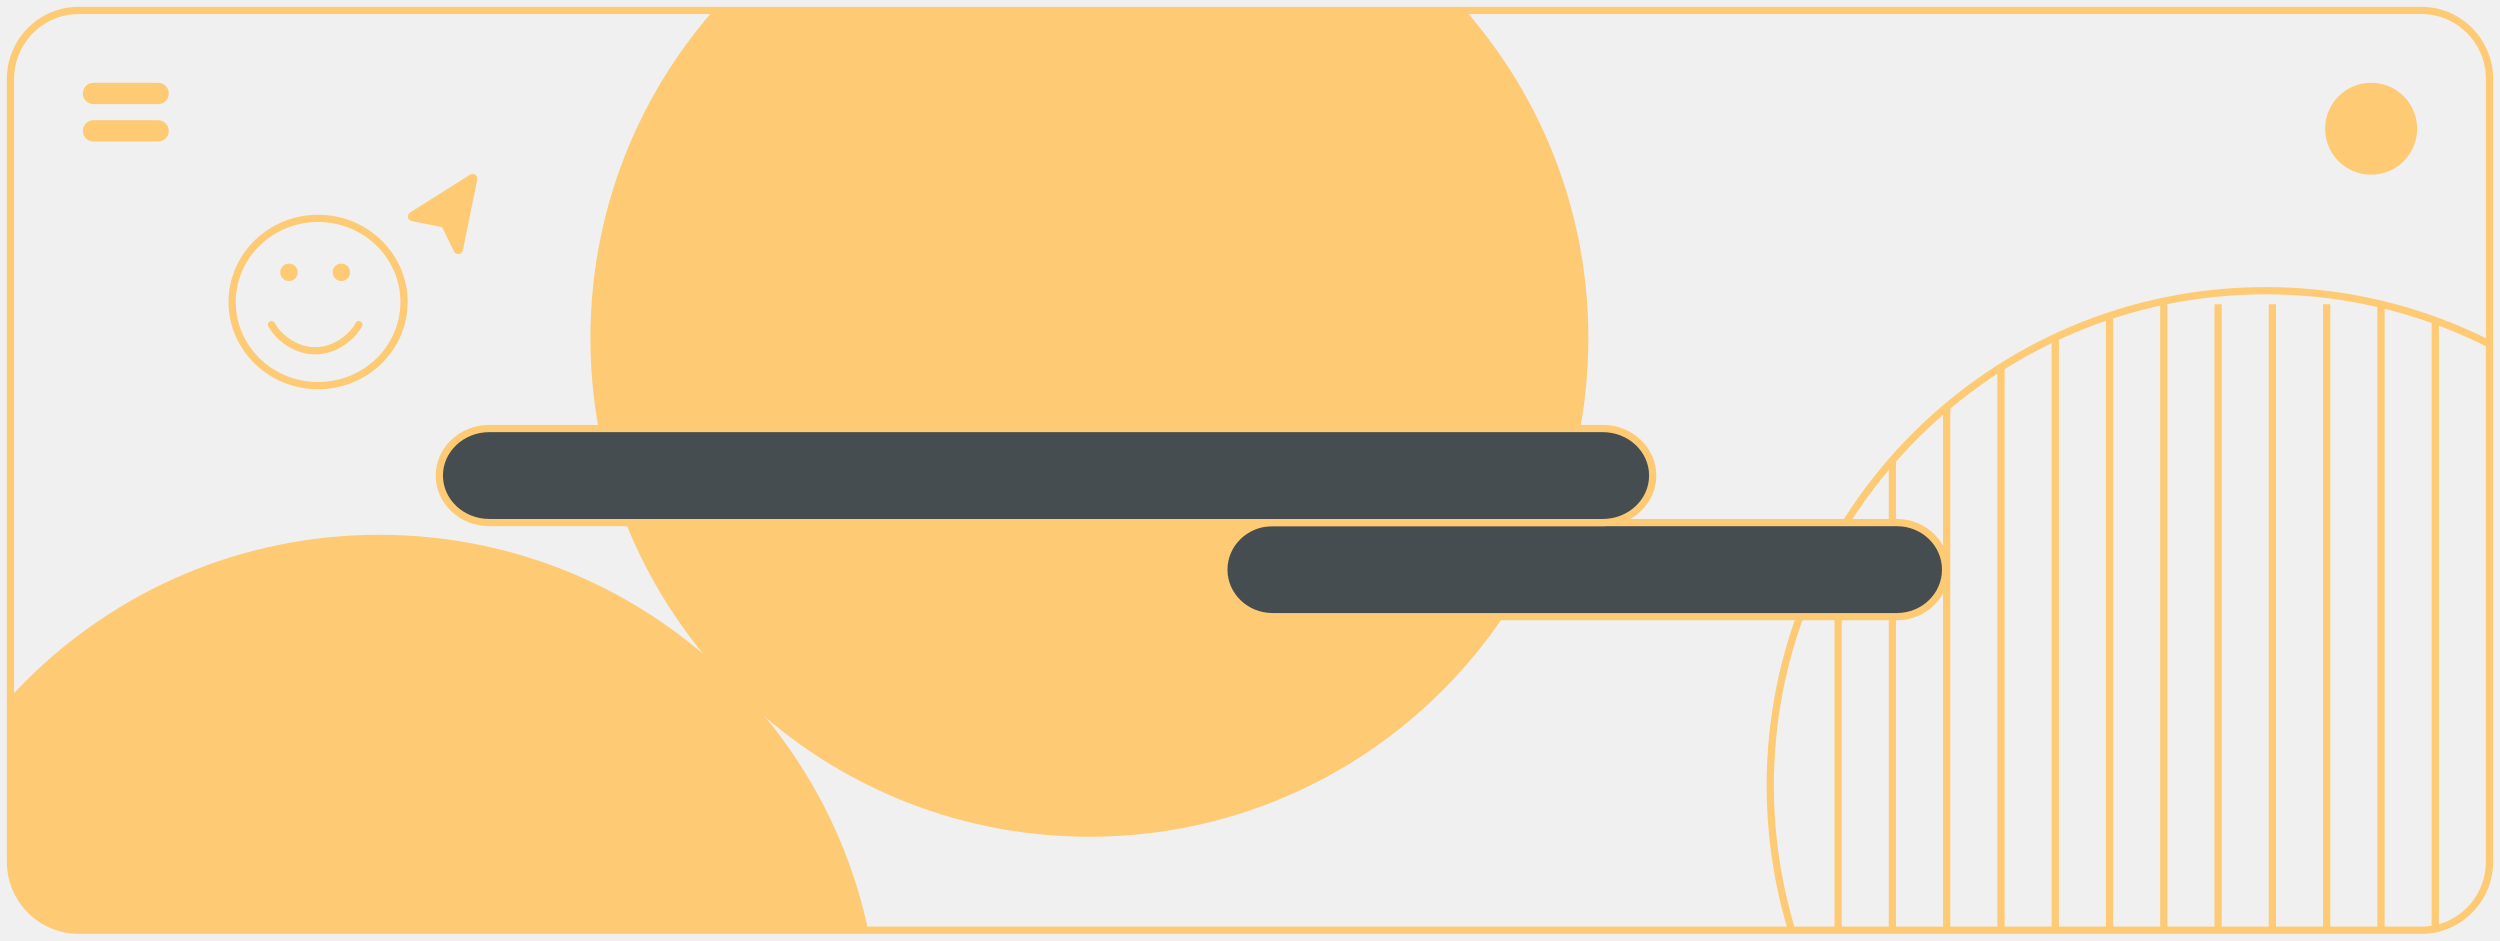
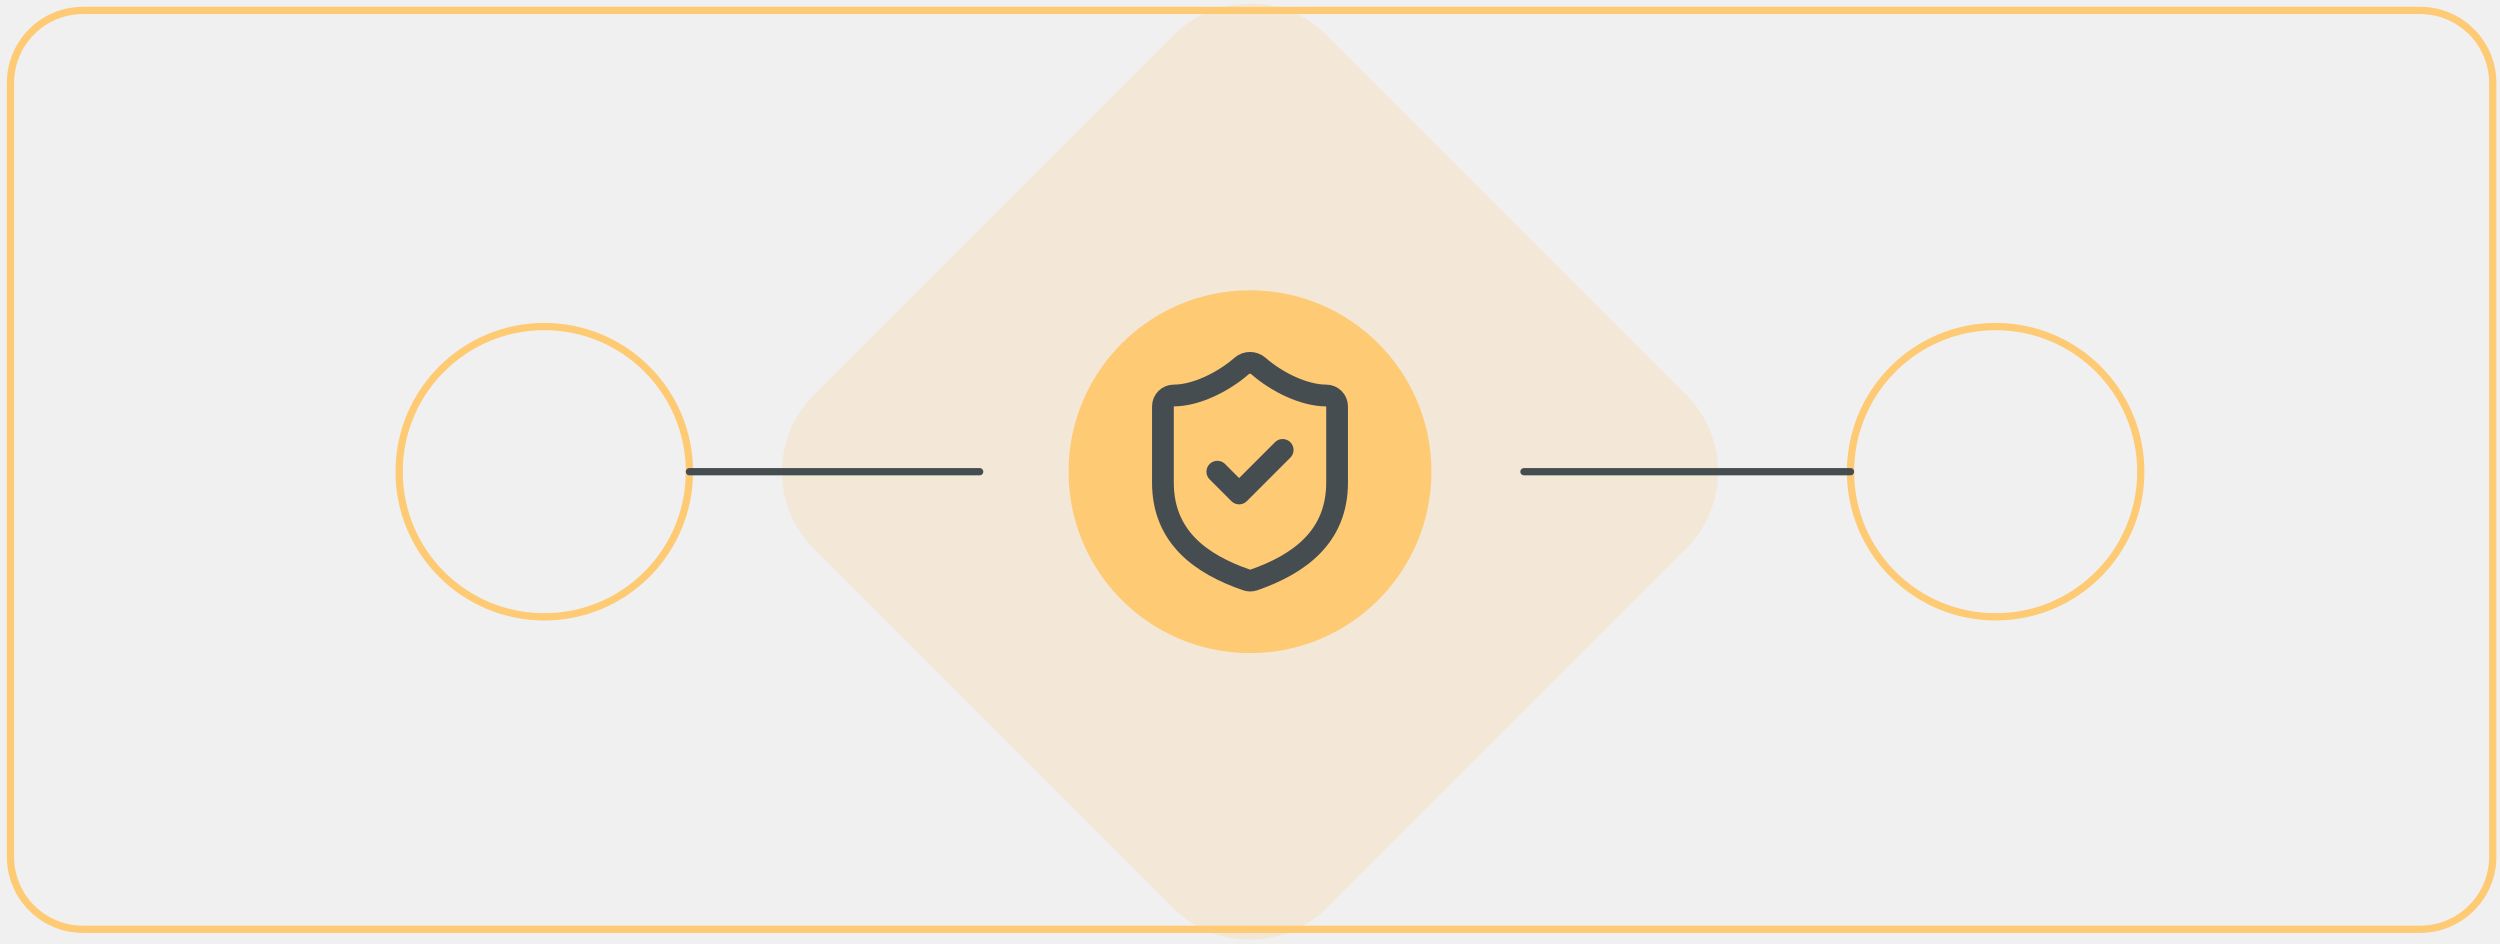
- <svg xmlns="http://www.w3.org/2000/svg" viewBox="0 0 691 260" fill="none">
-   <g transform="translate(691, 0) scale(-1, 1)">
-     <mask id="mask0_37_107" style="mask-type:luminance" maskUnits="userSpaceOnUse" x="2" y="2" width="687" height="255">
-       <path d="M668.101 2.889H22.898C11.848 2.889 2.891 11.839 2.891 22.879V236.525C2.891 247.565 11.848 256.515 22.898 256.515H668.101C679.152 256.515 688.109 247.565 688.109 236.525V22.879C688.109 11.839 679.152 2.889 668.101 2.889Z" fill="white" />
-     </mask>
-     <g mask="url(#mask0_37_107)">
-       <path d="M389.889 230.279C465.506 230.279 526.808 169.027 526.808 93.47C526.808 17.913 465.506 -43.338 389.889 -43.338C314.272 -43.338 252.971 17.913 252.971 93.47C252.971 169.027 314.272 230.279 389.889 230.279Z" fill="#FECA74" stroke="#FECA74" stroke-width="2" />
-       <path d="M64.785 353.967C140.403 353.967 201.704 292.717 201.704 217.16C201.704 141.603 140.403 80.352 64.785 80.352C-10.833 80.352 -72.133 141.603 -72.133 217.16C-72.133 292.717 -10.833 353.967 64.785 353.967Z" stroke="#FECA74" stroke-width="2" />
-       <path d="M586.202 423.933C662.51 423.933 724.371 362.122 724.371 285.876C724.371 209.629 662.51 147.819 586.202 147.819C509.892 147.819 448.031 209.629 448.031 285.876C448.031 362.122 509.892 423.933 586.202 423.933Z" fill="#FECA74" />
-       <path d="M35.616 48.295C42.64 48.295 48.334 42.606 48.334 35.587C48.334 28.569 42.64 22.879 35.616 22.879C28.592 22.879 22.898 28.569 22.898 35.587C22.898 42.606 28.592 48.295 35.616 48.295Z" fill="#FECA74" />
-       <path d="M665.147 22.879H647.302C645.669 22.879 644.345 24.201 644.345 25.832C644.345 27.463 645.669 28.785 647.302 28.785H665.147C666.781 28.785 668.102 27.463 668.102 25.832C668.102 24.201 666.781 22.879 665.147 22.879Z" fill="#FECA74" />
-       <path d="M665.147 33.216H647.302C645.669 33.216 644.345 34.538 644.345 36.169C644.345 37.8 645.669 39.122 647.302 39.122H665.147C666.781 39.122 668.102 37.8 668.102 36.169C668.102 34.538 666.781 33.216 665.147 33.216Z" fill="#FECA74" />
-       <path d="M626.838 83.475C626.838 96.211 616.233 106.589 603.081 106.589C589.932 106.589 579.324 96.211 579.324 83.475C579.324 70.739 589.932 60.361 603.081 60.361C616.233 60.361 626.838 70.739 626.838 83.475Z" stroke="#FECA74" stroke-width="2" />
-       <path d="M591.829 89.727C593.436 92.826 598.1 96.958 603.891 96.958C609.679 96.958 614.342 92.826 615.95 89.727" stroke="#FECA74" stroke-width="2" stroke-linecap="round" />
-       <path d="M599.065 75.265C599.065 76.596 597.984 77.675 596.651 77.675C595.321 77.675 594.24 76.596 594.24 75.265C594.24 73.934 595.321 72.855 596.651 72.855C597.984 72.855 599.065 73.934 599.065 75.265Z" fill="#FECA74" />
-       <path d="M613.538 75.265C613.538 76.596 612.457 77.675 611.124 77.675C609.791 77.675 608.713 76.596 608.713 75.265C608.713 73.934 609.791 72.855 611.124 72.855C612.457 72.855 613.538 73.934 613.538 75.265Z" fill="#FECA74" />
-       <path d="M568.274 62.571L564.984 69.243C564.677 69.864 563.758 69.745 563.619 69.066L559.655 49.531C559.528 48.905 560.216 48.432 560.757 48.772L577.346 59.22C577.901 59.57 577.745 60.42 577.098 60.547L568.783 62.18C568.56 62.224 568.372 62.368 568.274 62.571Z" fill="#FECA74" stroke="#FECA74" stroke-width="1.162" />
-       <mask id="mask1_37_107" style="mask-type:alpha" maskUnits="userSpaceOnUse" x="-75" y="80" width="277" height="277">
-         <path d="M63.535 356.466C139.844 356.466 201.704 294.655 201.704 218.409C201.704 142.162 139.844 80.352 63.535 80.352C-12.773 80.352 -74.634 142.162 -74.634 218.409C-74.634 294.655 -12.773 356.466 63.535 356.466Z" fill="#FF5741" />
-       </mask>
-       <g mask="url(#mask1_37_107)">
-         <path d="M77.916 363.962V84.099" stroke="#FECA74" stroke-width="2" />
-         <path d="M62.911 363.962V84.099" stroke="#FECA74" stroke-width="2" />
-         <path d="M47.906 363.962V84.099" stroke="#FECA74" stroke-width="2" />
-         <path d="M32.901 363.962V84.099" stroke="#FECA74" stroke-width="2" />
-         <path d="M17.896 363.962V84.099" stroke="#FECA74" stroke-width="2" />
-         <path d="M2.891 363.962L2.891 84.099" stroke="#FECA74" stroke-width="2" />
-         <path d="M167.943 363.962V84.099" stroke="#FECA74" stroke-width="2" />
-         <path d="M152.938 363.962V84.099" stroke="#FECA74" stroke-width="2" />
-         <path d="M137.934 363.962V84.099" stroke="#FECA74" stroke-width="2" />
-         <path d="M122.929 363.962V84.099" stroke="#FECA74" stroke-width="2" />
-         <path d="M107.924 363.962V84.099" stroke="#FECA74" stroke-width="2" />
-         <path d="M92.92 363.962V84.099" stroke="#FECA74" stroke-width="2" />
-         <path d="M182.948 363.962V84.099" stroke="#FECA74" stroke-width="2" />
-       </g>
-     </g>
-     <path d="M669.284 2.889H21.716C11.319 2.889 2.891 11.383 2.891 21.861V238.139C2.891 248.617 11.319 257.111 21.716 257.111H669.284C679.681 257.111 688.109 248.617 688.109 238.139V21.861C688.109 11.383 679.681 2.889 669.284 2.889Z" stroke="#FECA74" stroke-width="2" />
-     <path d="M339.267 144.444H166.697C159.262 144.444 153.234 150.265 153.234 157.444C153.234 164.624 159.262 170.444 166.697 170.444H339.267C346.7 170.444 352.728 164.624 352.728 157.444C352.728 150.265 346.7 144.444 339.267 144.444Z" fill="#464D51" stroke="#FECA74" stroke-width="2" />
-     <path d="M555.752 118.444H248.006C240.375 118.444 234.188 124.265 234.188 131.444C234.188 138.624 240.375 144.444 248.006 144.444H555.752C563.382 144.444 569.569 138.624 569.569 131.444C569.569 124.265 563.382 118.444 555.752 118.444Z" fill="#464D51" stroke="#FECA74" stroke-width="2" />
+ <svg xmlns="http://www.w3.org/2000/svg" viewBox="0 0 689 260" fill="none">
+   <path d="M667 2.88H22.86C11.83 2.88 2.89 11.82 2.89 22.84V236.15C2.89 247.17 11.83 256.11 22.86 256.11H667C678 256.11 687 247.17 687 236.15V22.84C687 11.82 678 2.88 667 2.88Z" stroke="#FECA74" stroke-width="2" />
+   <rect x="244.5" y="30" width="200" height="200" rx="30" fill="#FECA74" fill-opacity="0.2" transform="rotate(45 344.5 130)" />
+   <circle cx="150" cy="130" r="40" stroke="#FECA74" stroke-width="2" fill="none" />
+   <circle cx="550" cy="130" r="40" stroke="#FECA74" stroke-width="2" fill="none" />
+   <path d="M190 130 L270 130" stroke="#464D51" stroke-width="2" stroke-linecap="round" />
+   <path d="M420 130 L510 130" stroke="#464D51" stroke-width="2" stroke-linecap="round" />
+   <circle cx="344.5" cy="130" r="50" fill="#FECA74" />
+   <g transform="translate(308.5, 94) scale(3)" stroke="#464D51" stroke-width="2" stroke-linecap="round" stroke-linejoin="round" fill="none">
+     <path d="M20 13c0 5-3.5 7.5-7.66 8.95a1 1 0 0 1-.67-.01C7.5 20.5 4 18 4 13V6a1 1 0 0 1 1-1c2 0 4.5-1.2 6.24-2.72a1.17 1.17 0 0 1 1.52 0C14.51 3.81 17 5 19 5a1 1 0 0 1 1 1z" />
+     <path d="m9 12 2 2 4-4" />
  </g>
</svg>
